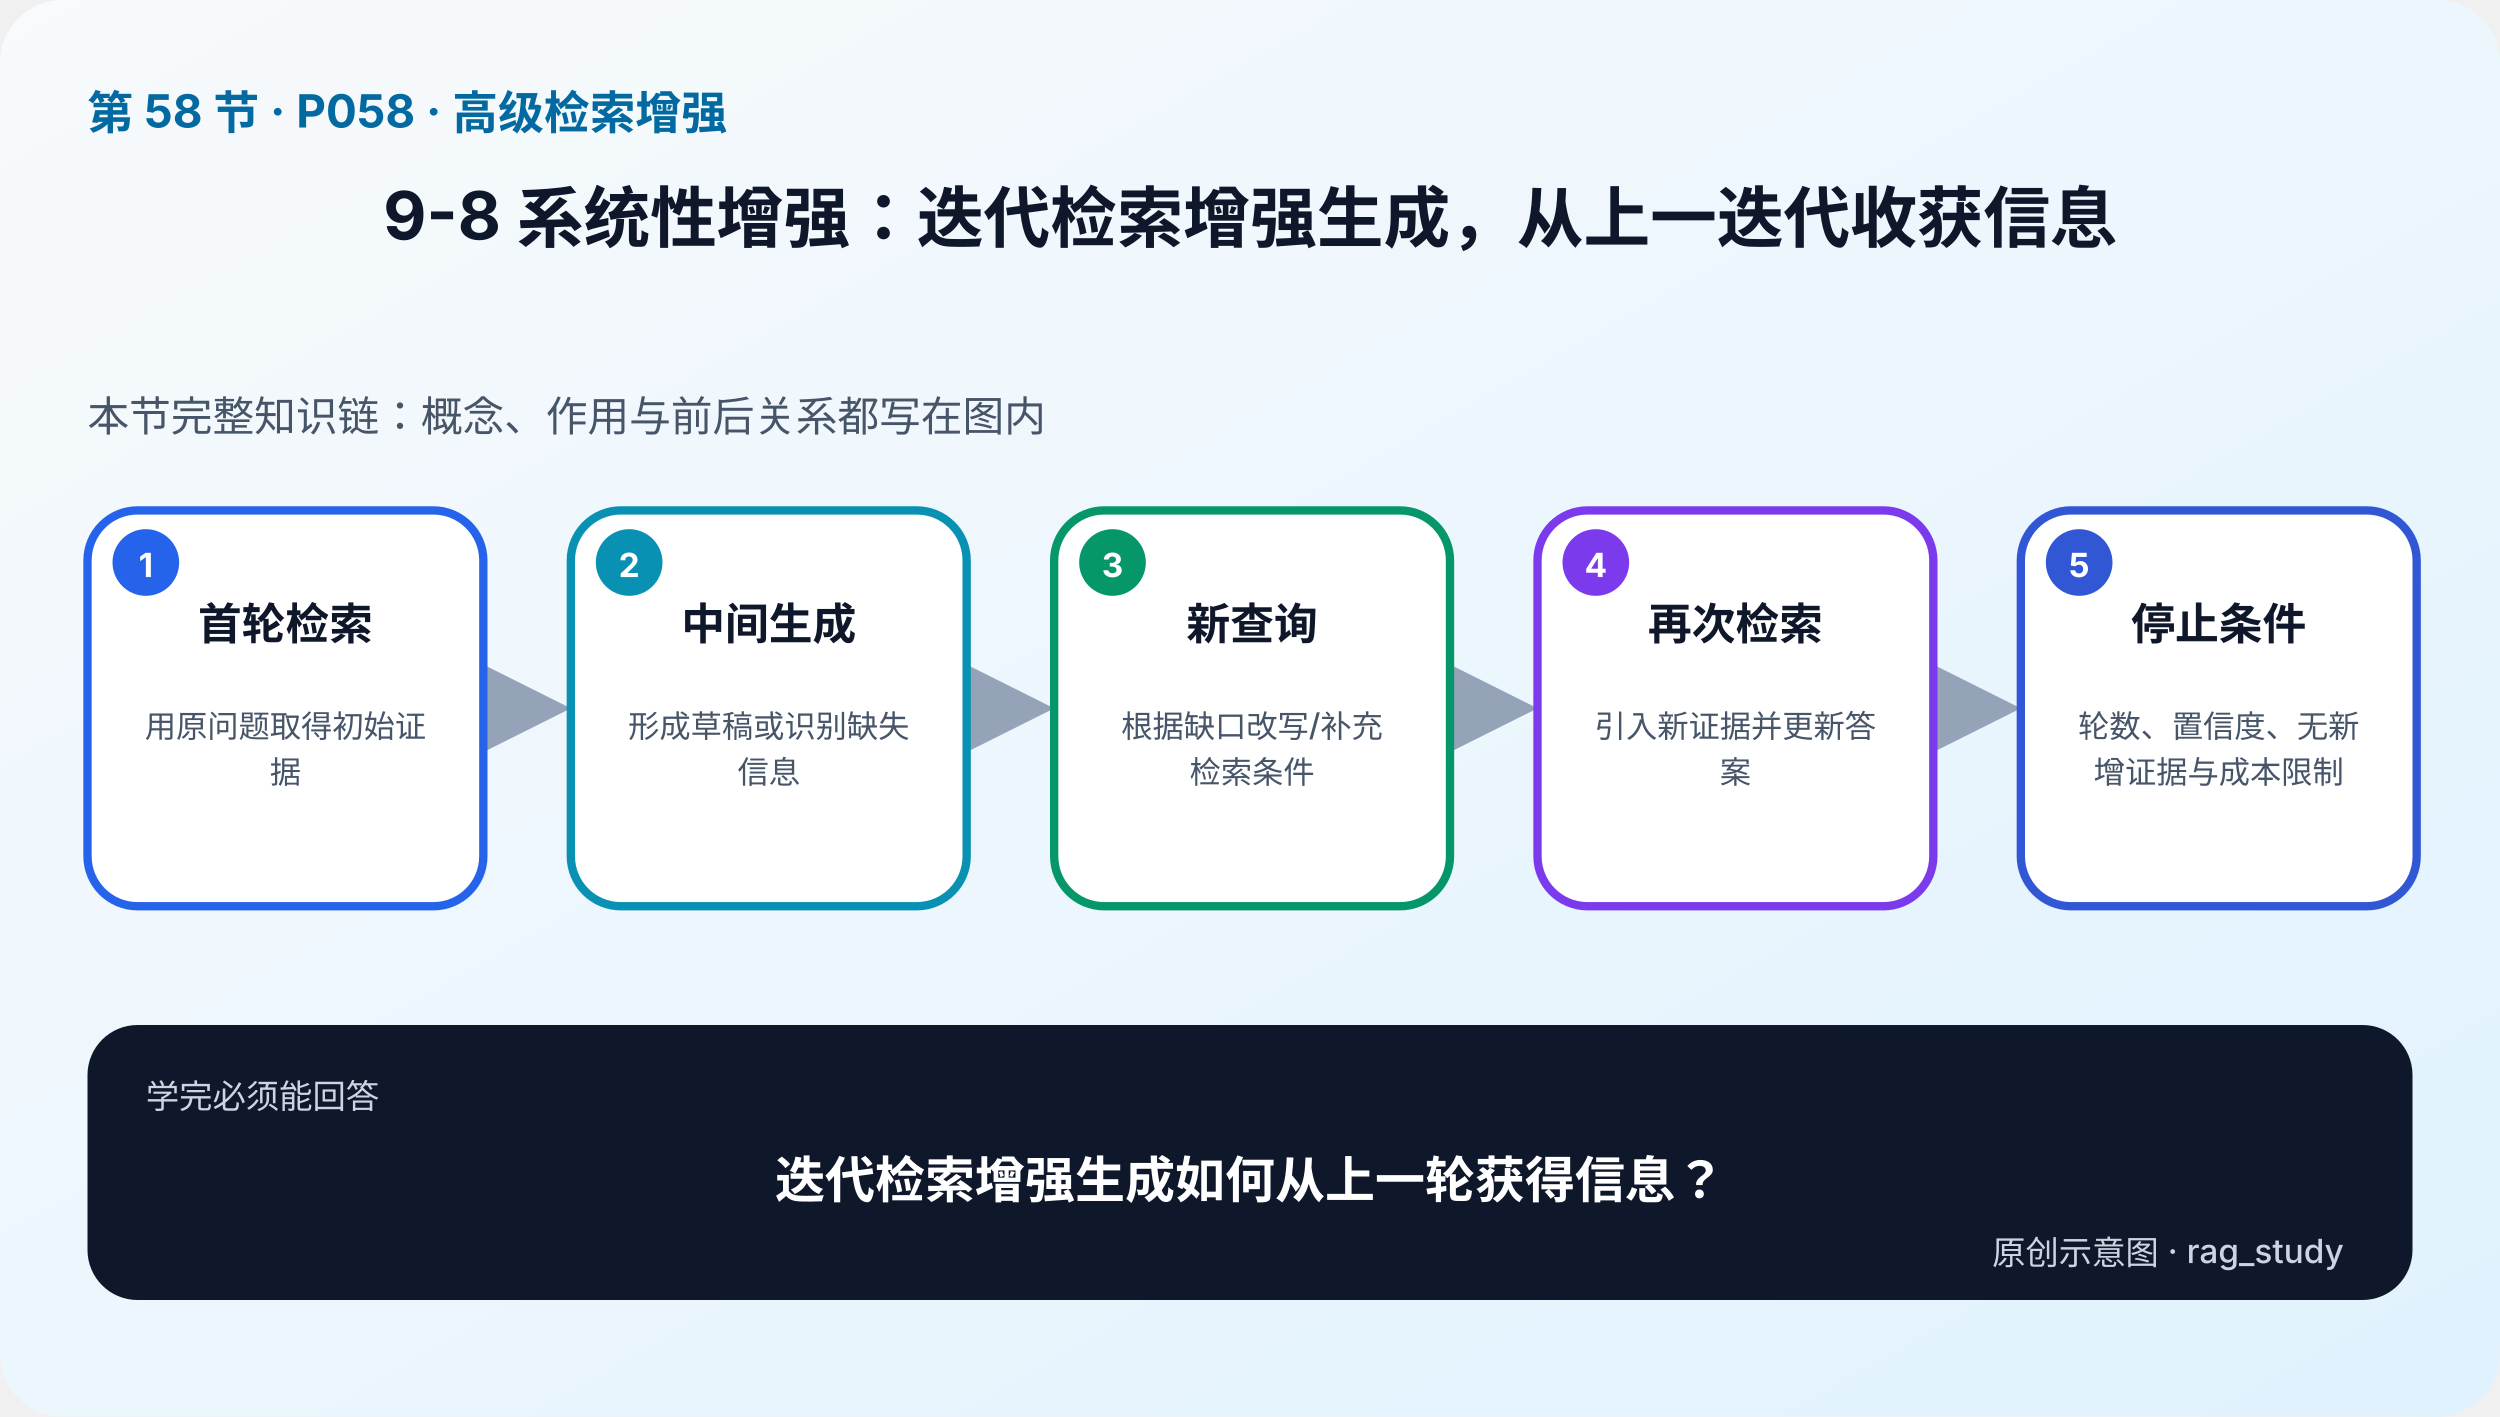
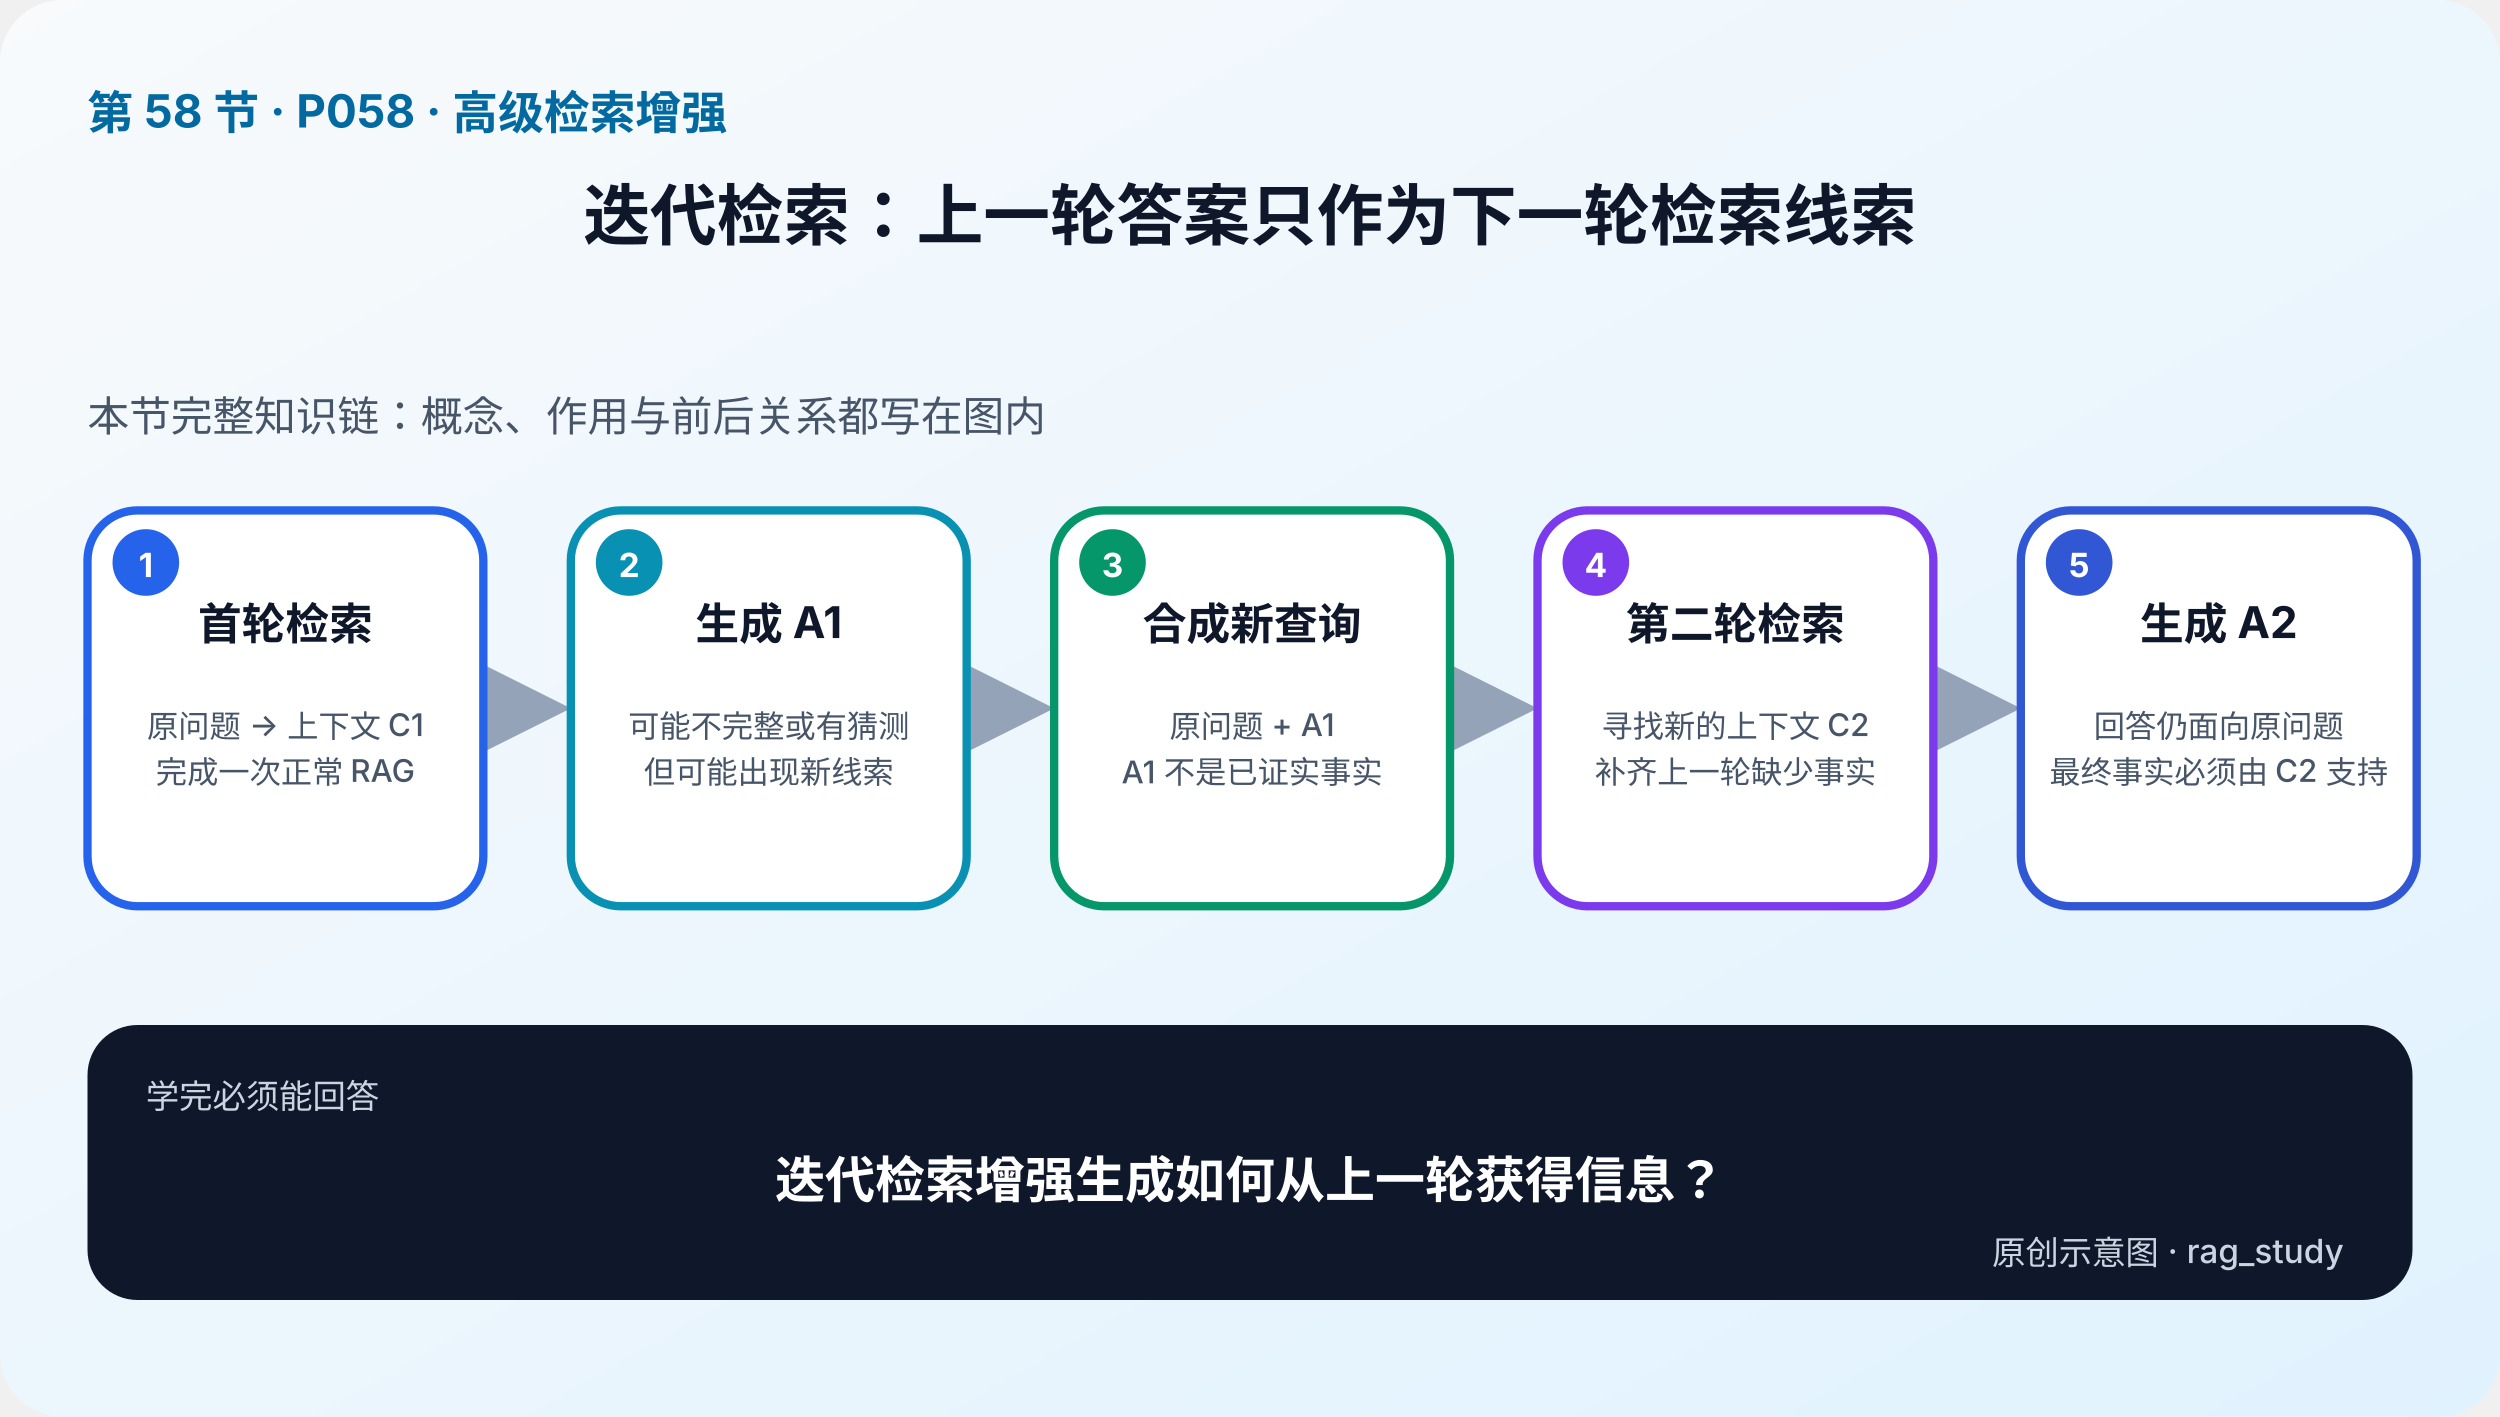
<svg xmlns="http://www.w3.org/2000/svg" role="img" width="1200" height="680" viewBox="0 0 1200 680">
  <defs>
    <linearGradient id="bg" x1="0" x2="1" y1="0" y2="1">
      <stop offset="0" stop-color="#f8fafc" />
      <stop offset="1" stop-color="#e0f2fe" />
    </linearGradient>
    <marker id="arrow" markerWidth="12" markerHeight="12" refX="10" refY="6" orient="auto">
      <path d="M0,0 L12,6 L0,12 z" fill="#94a3b8" />
    </marker>
    <style>
      .chapter { font: 700 22px -apple-system,BlinkMacSystemFont,"Segoe UI","PingFang SC",sans-serif; fill:#0369a1; }
      .title { font: 700 32px -apple-system,BlinkMacSystemFont,"Segoe UI","PingFang SC",sans-serif; fill:#0f172a; }
      .number { font: 700 16px -apple-system,BlinkMacSystemFont,"Segoe UI","PingFang SC",sans-serif; fill:white; }
      .node { font: 700 21px -apple-system,BlinkMacSystemFont,"Segoe UI","PingFang SC",sans-serif; fill:#0f172a; }
      .detail { font: 500 15px -apple-system,BlinkMacSystemFont,"Segoe UI","PingFang SC",sans-serif; fill:#475569; }
      .hint { font: 500 20px -apple-system,BlinkMacSystemFont,"Segoe UI","PingFang SC",sans-serif; fill:#475569; }
      .question { font: 700 24px -apple-system,BlinkMacSystemFont,"Segoe UI","PingFang SC",sans-serif; fill:white; }
      .brand { font: 500 16px -apple-system,BlinkMacSystemFont,"Segoe UI","PingFang SC",sans-serif; fill:#cbd5e1; }
    </style>
  </defs>
  <rect width="1200" height="680" rx="30" fill="url(#bg)" />
  <text x="42" y="62" class="chapter">第 58 节 · P058 · 高级检索增强</text>
-   <text x="600" y="115" text-anchor="middle" class="title">9-8 系统性增强：迭代检索增强生成，从上一迭代收获信息</text>
+   <text x="600" y="115" text-anchor="middle" class="title">迭代检索：上一轮答案只作为下一轮检索线索</text>
  <text x="42" y="207" class="hint">本节完整知识链：概念、作用与前后关系都写在图内</text>
  <path d="M 236 340 L 266 340" stroke="#94a3b8" stroke-width="4" marker-end="url(#arrow)" />
  <path d="M 468 340 L 498 340" stroke="#94a3b8" stroke-width="4" marker-end="url(#arrow)" />
  <path d="M 700 340 L 730 340" stroke="#94a3b8" stroke-width="4" marker-end="url(#arrow)" />
  <path d="M 932 340 L 962 340" stroke="#94a3b8" stroke-width="4" marker-end="url(#arrow)" />
  <rect x="42" y="245" width="190" height="190" rx="24" fill="white" stroke="#2563eb" stroke-width="4" />
  <circle cx="70" cy="270" r="16" fill="#2563eb" />
  <text x="70" y="277" text-anchor="middle" class="number">1</text>
  <text x="137" y="307" text-anchor="middle" class="node">首轮检索</text>
-   <text x="137" y="354" text-anchor="middle" class="detail">用原问题取得初始证</text>
-   <text x="137" y="376" text-anchor="middle" class="detail">据</text>
+   <text x="137" y="354" text-anchor="middle" class="detail">原问题 → 上下文 C1</text>
+   <text x="137" y="376" text-anchor="middle" class="detail">完成一次正常 RAG</text>
  <rect x="274" y="245" width="190" height="190" rx="24" fill="white" stroke="#0891b2" stroke-width="4" />
  <circle cx="302" cy="270" r="16" fill="#0891b2" />
  <text x="302" y="277" text-anchor="middle" class="number">2</text>
-   <text x="369" y="307" text-anchor="middle" class="node">中间生成</text>
-   <text x="369" y="354" text-anchor="middle" class="detail">形成草稿或识别缺失</text>
-   <text x="369" y="376" text-anchor="middle" class="detail">信息</text>
+   <text x="369" y="307" text-anchor="middle" class="node">生成 A1</text>
+   <text x="369" y="354" text-anchor="middle" class="detail">可能不完整或有猜测</text>
+   <text x="369" y="376" text-anchor="middle" class="detail">但可能出现新线索</text>
  <rect x="506" y="245" width="190" height="190" rx="24" fill="white" stroke="#059669" stroke-width="4" />
  <circle cx="534" cy="270" r="16" fill="#059669" />
  <text x="534" y="277" text-anchor="middle" class="number">3</text>
-   <text x="601" y="307" text-anchor="middle" class="node">新查询</text>
-   <text x="601" y="354" text-anchor="middle" class="detail">根据缺口改写/补充</text>
-   <text x="601" y="376" text-anchor="middle" class="detail">检索条件</text>
+   <text x="601" y="307" text-anchor="middle" class="node">合成新查询</text>
+   <text x="601" y="354" text-anchor="middle" class="detail">原问题 + A1</text>
+   <text x="601" y="376" text-anchor="middle" class="detail">A1 不是已证实事实</text>
  <rect x="738" y="245" width="190" height="190" rx="24" fill="white" stroke="#7c3aed" stroke-width="4" />
  <circle cx="766" cy="270" r="16" fill="#7c3aed" />
  <text x="766" y="277" text-anchor="middle" class="number">4</text>
-   <text x="833" y="307" text-anchor="middle" class="node">再次检索</text>
-   <text x="833" y="354" text-anchor="middle" class="detail">引入新证据并更新答</text>
-   <text x="833" y="376" text-anchor="middle" class="detail">案</text>
+   <text x="833" y="307" text-anchor="middle" class="node">第二轮检索</text>
+   <text x="833" y="354" text-anchor="middle" class="detail">寻找新的上下文 C2</text>
+   <text x="833" y="376" text-anchor="middle" class="detail">补齐上一轮缺少事实</text>
  <rect x="970" y="245" width="190" height="190" rx="24" fill="white" stroke="#3157d5" stroke-width="4" />
  <circle cx="998" cy="270" r="16" fill="#3157d5" />
  <text x="998" y="277" text-anchor="middle" class="number">5</text>
-   <text x="1065" y="307" text-anchor="middle" class="node">停止条件</text>
-   <text x="1065" y="354" text-anchor="middle" class="detail">轮数、置信度、无新</text>
-   <text x="1065" y="376" text-anchor="middle" class="detail">增证据与成本限制</text>
+   <text x="1065" y="307" text-anchor="middle" class="node">生成 A2</text>
+   <text x="1065" y="354" text-anchor="middle" class="detail">回答仍面向原问题</text>
+   <text x="1065" y="376" text-anchor="middle" class="detail">最终事实必须由 C2 支持</text>
  <rect x="42" y="492" width="1116" height="132" rx="24" fill="#0f172a" />
  <text x="70" y="532" class="brand">学完必须能回答</text>
  <text x="600" y="575" text-anchor="middle" class="question">迭代检索增强生成如何从上一轮获得信息？</text>
  <text x="1125" y="607" text-anchor="end" class="brand">原创示意图 · rag_study</text>
</svg>
